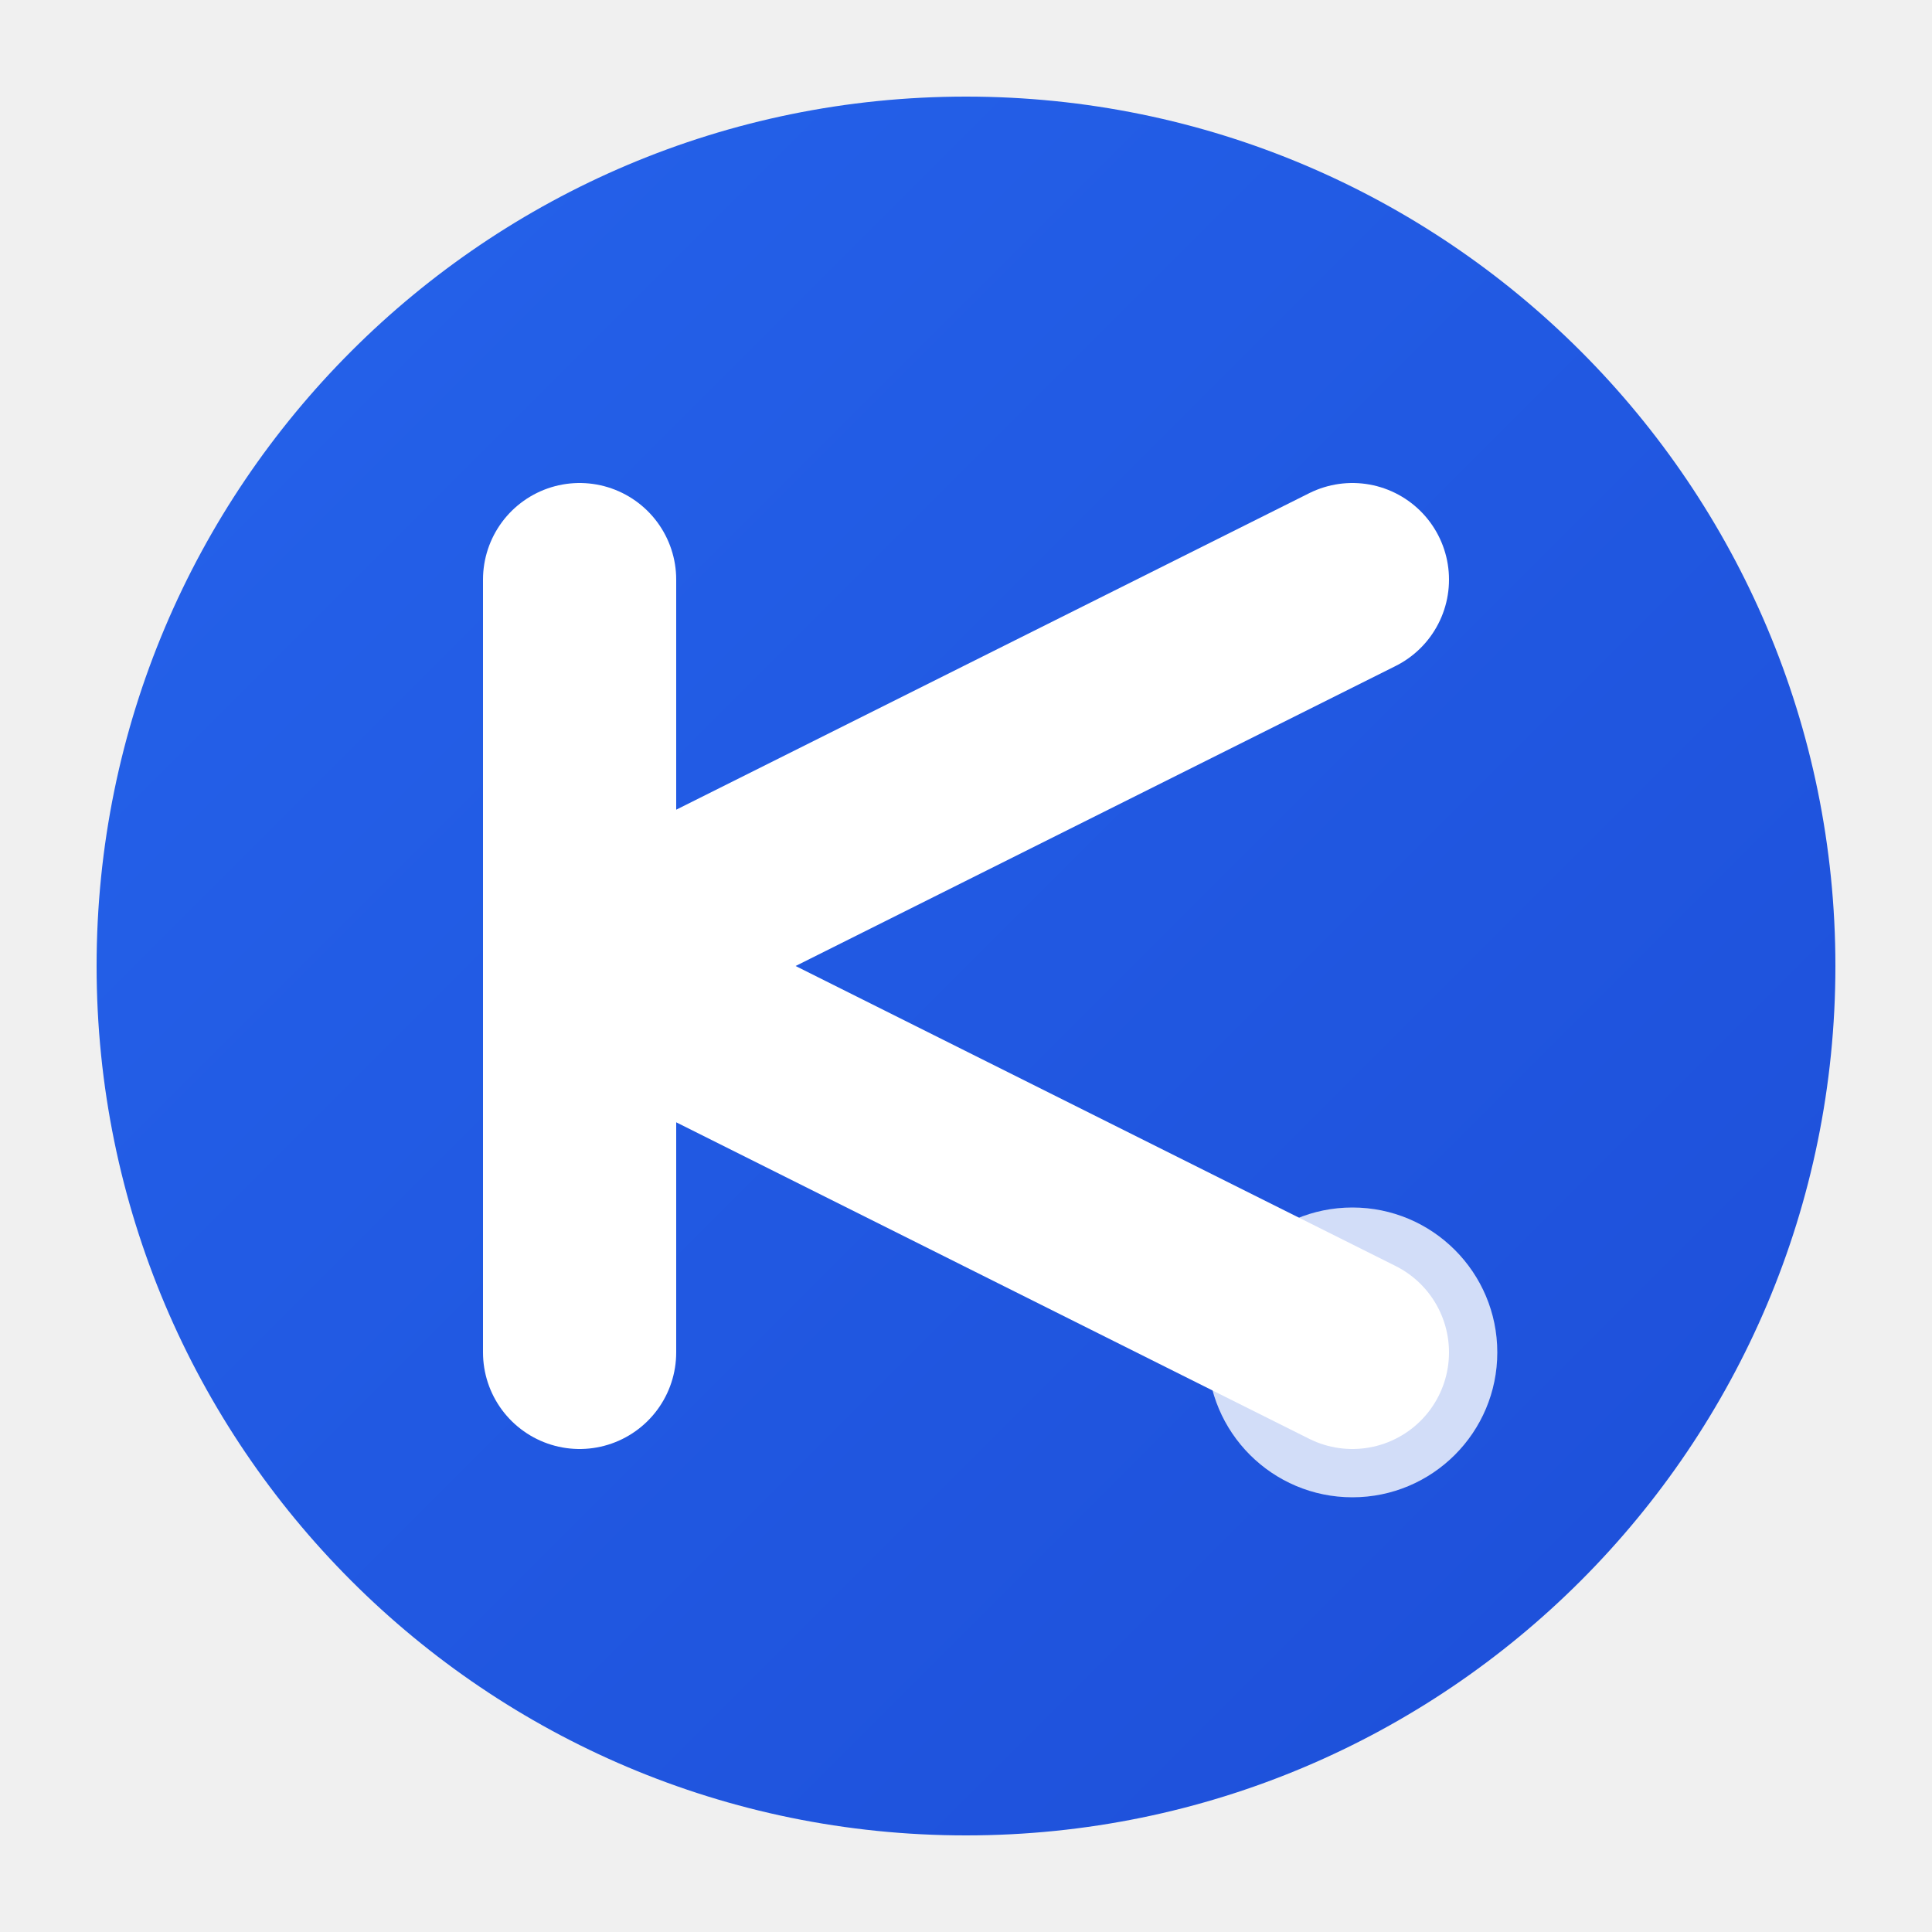
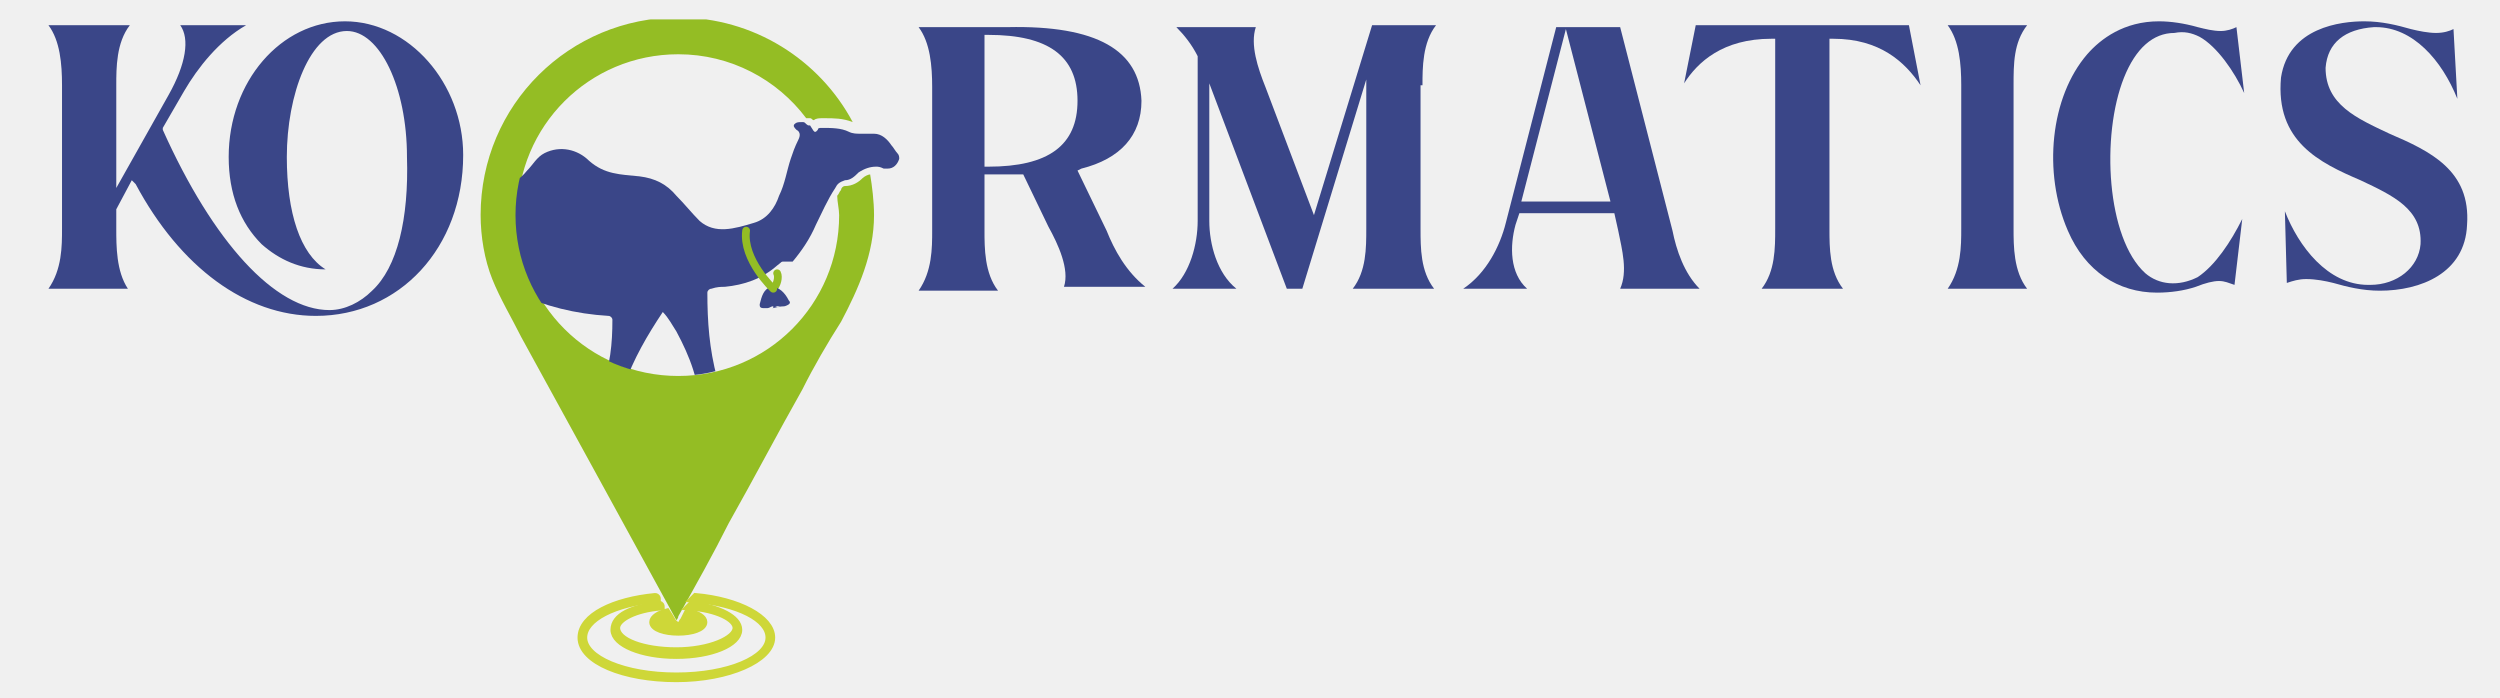
- <svg xmlns="http://www.w3.org/2000/svg" viewBox="0 0 200 200" fill="none">
-   <defs>
-     <linearGradient id="grad1" x1="0%" y1="0%" x2="100%" y2="100%">
-       <stop offset="0%" style="stop-color:#2563eb;stop-opacity:1" />
-       <stop offset="100%" style="stop-color:#1d4ed8;stop-opacity:1" />
-     </linearGradient>
-   </defs>
-   <circle cx="100" cy="100" r="90" fill="url(#grad1)" />
-   <path d="M60 60 L60 140 M60 100 L140 60 M60 100 L140 140" stroke="white" stroke-width="20" stroke-linecap="round" stroke-linejoin="round" />
-   <circle cx="140" cy="140" r="15" fill="white" opacity="0.8" />
+ <svg xmlns="http://www.w3.org/2000/svg" xmlns:xlink="http://www.w3.org/1999/xlink" id="Layer_1" x="0px" y="0px" viewBox="0 0 129 36" style="enable-background:new 0 0 129 36;" xml:space="preserve">
+   <style type="text/css">	.st0{clip-path:url(#SVGID_00000168106819530242667430000012166064320780566678_);fill:#94BD24;}	.st1{clip-path:url(#SVGID_00000168106819530242667430000012166064320780566678_);fill:#3A4688;}	.st2{clip-path:url(#SVGID_00000168106819530242667430000012166064320780566678_);fill:#FFFFFF;}			.st3{clip-path:url(#SVGID_00000062193807059926606690000010965777967054163882_);fill:none;stroke:#94BD24;stroke-width:0.399;stroke-linecap:round;stroke-linejoin:round;stroke-miterlimit:10;}	.st4{clip-path:url(#SVGID_00000062193807059926606690000010965777967054163882_);fill:#3A4688;}	.st5{clip-path:url(#SVGID_00000104683809035713825190000014341107046366892446_);fill:#CED738;}			.st6{clip-path:url(#SVGID_00000104683809035713825190000014341107046366892446_);fill:none;stroke:#CED738;stroke-width:0.399;stroke-miterlimit:10;}	.st7{clip-path:url(#SVGID_00000104683809035713825190000014341107046366892446_);fill:#3A4688;}</style>
+   <g>
+     <defs>
+       <rect id="SVGID_1_" x="2.5" y="1" width="124.8" height="34.2" />
+     </defs>
+     <clipPath id="SVGID_00000095326232982505764980000016210192905353133959_">
+       <use xlink:href="#SVGID_1_" style="overflow:visible;" />
+     </clipPath>
+     <path style="clip-path:url(#SVGID_00000095326232982505764980000016210192905353133959_);fill:#94BD24;" d="M44.9,9  c-0.1,0-0.3,0.1-0.4,0.2c-0.2,0.2-0.5,0.4-0.9,0.4c-0.1,0-0.2,0.1-0.2,0.2c-0.1,0.1-0.1,0.2-0.2,0.3c0,0.3,0.1,0.7,0.1,1  c0,4.6-3.7,8.3-8.3,8.3c-4.6,0-8.3-3.7-8.3-8.3c0-4.6,3.7-8.3,8.3-8.3c2.7,0,5.1,1.3,6.6,3.3c0.1,0,0.1,0,0.2,0  c0.1,0,0.1,0.1,0.2,0.1c0.1-0.1,0.3-0.1,0.4-0.1h0c0.1,0,0.1,0,0.2,0c0.4,0,0.9,0,1.4,0.2c0,0,0,0,0,0c-1.7-3.2-5.1-5.4-9-5.4  c-5.6,0-10.2,4.5-10.2,10.2c0,1.1,0.2,2.3,0.6,3.3c0.4,1,1,2,1.5,3c0,0,7.9,14.4,8,14.6c0,0,0.1-0.1,0.1-0.2  c0.9-1.6,1.8-3.2,2.6-4.8c1.3-2.3,2.5-4.6,3.8-6.9c0.6-1.2,1.3-2.4,2-3.5c0.9-1.7,1.7-3.5,1.7-5.5C45.1,10.4,45,9.6,44.9,9" />
+     <path style="clip-path:url(#SVGID_00000095326232982505764980000016210192905353133959_);fill:#3A4688;" d="M38.7,13.5h0.2  c-0.1-0.2-0.1-0.3-0.2-0.5V13.5z" />
+     <path style="clip-path:url(#SVGID_00000095326232982505764980000016210192905353133959_);fill:#FFFFFF;" d="M39,13.7h-0.4v-2l0.1,0  c0,0,0.1,0,0.1,0l-0.1,0l-0.1,0.1l0,0c-0.1,0.3-0.1,0.7,0.1,1.2v0.5h0.2c0,0,0,0,0,0.1L39,13.7z" />
+     <path style="clip-path:url(#SVGID_00000095326232982505764980000016210192905353133959_);fill:#3A4688;" d="M38.8,11.8  C38.8,11.8,38.8,11.8,38.8,11.8C38.8,11.8,38.8,11.8,38.8,11.8C38.8,11.8,38.8,11.8,38.8,11.8C38.8,11.8,38.8,11.8,38.8,11.8  C38.8,11.9,38.8,11.9,38.8,11.8C38.8,11.9,38.8,11.9,38.8,11.8c0,0.1,0,0.1,0,0.1c0,0,0,0,0,0c0,0,0,0,0,0c0,0,0,0,0,0c0,0,0,0,0,0  s0,0,0,0c0,0,0,0,0,0c0,0,0,0,0,0c0,0,0,0,0,0c0,0,0,0,0,0c0,0,0,0,0,0c0,0,0,0,0,0c0,0,0,0,0,0c0,0,0,0,0,0c0,0,0,0,0,0  c0,0,0,0,0,0c0,0,0,0,0,0c0,0,0,0,0,0c0,0,0,0,0,0c0,0,0,0,0,0c0,0,0,0,0,0c0,0,0,0,0,0c0,0,0,0,0,0c0,0,0,0,0,0c0,0,0,0,0,0  c0,0,0,0,0,0c0,0,0,0,0,0c0,0,0,0,0,0c0,0,0,0,0,0c0,0,0,0,0,0c0,0,0,0,0,0c0,0,0,0,0,0c0,0,0,0,0,0c0,0,0,0,0,0c0,0,0,0,0,0  c0,0,0,0,0,0c0,0,0,0,0,0c0,0,0,0,0,0c0,0,0,0,0,0c0,0,0,0,0,0c0,0,0,0,0,0c0,0,0,0,0,0c0,0,0,0,0,0c0,0,0,0,0,0c0,0,0,0,0,0h0.2  l-0.1-0.2L39.2,13l-0.1-0.2l-0.1-0.1l0-0.1l0-0.1l0-0.1l0-0.1l0-0.1l0-0.1l0-0.1l0-0.1l0-0.1l0-0.1l0-0.1  C38.9,11.8,38.8,11.8,38.8,11.8L38.7,13c0,0.2,0.1,0.3,0.2,0.5h0.2C38.9,12.9,38.7,12.2,38.8,11.8" />
+     <path style="clip-path:url(#SVGID_00000095326232982505764980000016210192905353133959_);fill:#3A4688;" d="M39.4,13.5h-0.2h-0.1  h-0.2c0,0,0,0,0,0.1l0,0.1h0.2l0.3,0L39.4,13.5z" />
+     <path style="clip-path:url(#SVGID_00000095326232982505764980000016210192905353133959_);fill:#3A4688;" d="M39,11.8l0-0.1h-0.2  l0,0l-0.1,0l-0.1,0.1l0,0c-0.1,0.3-0.1,0.7,0.1,1.2v-1.2C38.8,11.8,38.9,11.8,39,11.8" />
+     <path style="clip-path:url(#SVGID_00000095326232982505764980000016210192905353133959_);fill:#FFFFFF;" d="M39.2,13.4  C39.2,13.4,39.2,13.4,39.2,13.4C39.2,13.4,39.2,13.4,39.2,13.4C39.1,13.3,39.1,13.3,39.2,13.4c-0.1-0.1-0.1-0.1-0.1-0.1  c0,0,0,0,0,0c0,0,0,0,0,0c0,0,0,0,0,0c0,0,0,0,0,0c0,0,0,0,0,0c0,0,0,0,0,0c0,0,0,0,0,0c0,0,0,0,0,0c0,0,0,0,0,0c0,0,0,0,0,0  c0,0,0,0,0,0c0,0,0,0,0,0c0,0,0,0,0,0c0,0,0,0,0,0c0,0,0,0,0,0c0,0,0,0,0,0c0,0,0,0,0,0c0,0,0,0,0,0c0,0,0,0,0,0c0,0,0,0,0,0  c0,0,0,0,0,0c0,0,0,0,0,0c0,0,0,0,0,0c0,0,0,0,0,0c0,0,0,0,0,0c0,0,0,0,0,0c0,0,0,0,0,0c0,0,0,0,0,0c0,0,0,0,0,0c0,0,0,0,0,0  c0,0,0,0,0,0c0,0,0,0,0,0c0,0,0,0,0,0c0,0,0,0,0,0c0,0,0,0,0,0s0,0,0,0c0,0,0,0,0,0c0,0,0,0,0,0c0,0,0,0,0,0c0,0,0,0,0,0  c0,0,0,0,0,0c0,0,0,0,0,0c0,0,0,0,0,0c0,0,0,0,0,0c0,0,0,0,0,0C38.7,12.2,38.9,12.9,39.2,13.4L39.2,13.4  C39.2,13.5,39.2,13.5,39.2,13.4C39.2,13.4,39.2,13.4,39.2,13.4" />
+   </g>
+   <g>
+     <defs>
+       <path id="SVGID_00000011001724348956283500000005522732223978423709_" d="M26.6,11.1c0,4.6,3.7,8.3,8.3,8.3s8.3-3.7,8.3-8.3   s-3.7-8.3-8.3-8.3S26.6,6.5,26.6,11.1" />
+     </defs>
+     <clipPath id="SVGID_00000035524743460421514450000007769064733212743042_">
+       <use xlink:href="#SVGID_00000011001724348956283500000005522732223978423709_" style="overflow:visible;" />
+     </clipPath>
+     <path style="clip-path:url(#SVGID_00000035524743460421514450000007769064733212743042_);fill:none;stroke:#94BD24;stroke-width:0.399;stroke-linecap:round;stroke-linejoin:round;stroke-miterlimit:10;" d="  M40.1,14.1c0.1,0.2,0,0.6-0.2,0.8" />
+     <path style="clip-path:url(#SVGID_00000035524743460421514450000007769064733212743042_);fill:#3A4688;" d="M37.6,20.7  c0.2,0.5,0.3,1,0.3,1.5c0.1,1.3,0.4,2.6,1.1,3.7c0.3,0.5,0.7,0.7,1.1,1c0.2,0.1,0.4,0.2,0.4,0.4h-2c0.1-0.2,0.2-0.4,0-0.6  c-0.2-0.2-0.3-0.4-0.3-0.6c-0.4-1.1-0.9-2.2-1.4-3.3c-0.1-0.2-0.2-0.4-0.4-0.6c-0.2-0.3-0.3-0.7-0.3-1.1c0-1.4-0.5-2.7-1.2-4  c-0.2-0.3-0.4-0.7-0.7-1c-0.8,1.2-1.5,2.4-2,3.8c-0.1,0.3-0.1,0.5-0.2,0.8c0,0.5-0.2,0.9-0.4,1.3c-0.5,0.8-0.8,1.7-1,2.6  c-0.1,0.4-0.2,0.9-0.3,1.3c0,0.4,0.1,0.7,0.4,0.9c0.1,0.1,0.3,0.2,0.3,0.4h-1.9c0-0.1,0.1-0.3,0.2-0.4c0.1-0.2,0.2-0.4,0.1-0.6  c-0.1-0.2,0-0.4,0.1-0.6c0.3-0.9,0.6-1.7,0.8-2.6c0.2-0.5,0.3-1,0.3-1.6c0.1-0.5,0.3-0.9,0.4-1.3c0.5-1.2,0.6-2.4,0.6-3.6  c0-0.1-0.1-0.2-0.2-0.2c-1.7-0.1-3.3-0.5-4.8-1.2c-0.2-0.1-0.2,0-0.2,0.1c-0.2,1-0.5,1.9-0.8,2.8c-0.3,0.9-0.5,1.9-0.6,2.8  c0,0.7,0.1,1.3,0.3,2c0.3,1.1,0.7,2.1,1.3,3.2c0.2,0.3,0.4,0.5,0.7,0.7c0.1,0.1,0.3,0.1,0.4,0.2c0.2,0.1,0.3,0.2,0.3,0.4h-1.7  c0-0.1,0-0.2-0.1-0.3c-0.3-0.2-0.3-0.5-0.5-0.7c-0.6-1.3-1.2-2.6-2-3.8c-0.3-0.4-0.4-0.8-0.2-1.2c0.3-1.1,0.4-2.2,0.4-3.4  c0-0.1,0-0.1,0-0.2c-0.5,0.5-1,0.9-1.5,1.4c-0.7,0.7-1.2,1.5-1.7,2.3c-0.3,0.6-0.4,1.2-0.6,1.8c-0.3,1-0.5,2-0.7,3  c-0.1,0.4,0.2,0.6,0.4,0.8c0.1,0.1,0.3,0.2,0.3,0.4h-1.8c0-0.1,0.1-0.2,0-0.3c-0.1-0.1-0.1-0.3,0-0.4c0.5-1.2,0.8-2.4,1-3.7  c0.1-0.6,0.2-1.2,0.1-1.8c0-0.3,0.1-0.5,0.2-0.6c0.4-0.5,0.8-0.9,1.2-1.5c0.8-1.3,1.3-2.7,1.4-4.3c0.1-0.8,0-1.1,0.2-1.9  c0-0.2,0.1-0.3,0.2-0.5c0.6-0.8,1.2-1.6,2.1-2.2c0.4-0.2,0.8-0.3,1.1-0.5c0.6-0.2,1-0.4,1.4-0.9c0.3-0.3,0.5-0.7,0.9-0.9  c0.8-0.4,1.7-0.2,2.3,0.4c0.8,0.7,1.6,0.7,2.6,0.8c0.8,0.1,1.4,0.4,1.9,1c0.4,0.4,0.8,0.9,1.2,1.3c0.8,0.7,1.8,0.4,2.8,0.1  c0.7-0.2,1.1-0.8,1.3-1.4c0.3-0.6,0.4-1.3,0.6-1.9c0.1-0.3,0.2-0.6,0.4-1c0.1-0.2,0.1-0.4-0.1-0.5c-0.1-0.1-0.2-0.2-0.1-0.3  c0.1-0.1,0.2-0.1,0.4-0.1c0.1,0,0.1,0,0.2,0.1c0.1,0.1,0.2,0.1,0.3,0c0.1-0.1,0.2-0.1,0.3-0.1c0.5,0,0.9,0,1.4,0.2  c0.2,0.1,0.4,0.1,0.6,0.1c0.2,0,0.5,0,0.7,0c0.4,0,0.7,0.3,0.9,0.6c0.1,0.1,0.2,0.3,0.3,0.4c0.1,0.1,0.1,0.2,0.1,0.3  c-0.1,0.3-0.5,0.5-0.8,0.4c-0.5-0.1-0.9,0-1.3,0.3c-0.2,0.2-0.5,0.3-0.7,0.4c-0.2,0-0.4,0.2-0.5,0.4c-0.3,0.7-0.6,1.3-1,1.9  c-0.5,0.9-1,1.8-1.8,2.4c-0.8,0.7-1.7,1-2.7,1.1c-0.2,0-0.4,0-0.7,0.1c-0.1,0-0.2,0.1-0.2,0.2c0,1.5,0.1,2.9,0.5,4.4  C37.3,20.1,37.5,20.4,37.6,20.7" />
+     <path style="clip-path:url(#SVGID_00000035524743460421514450000007769064733212743042_);fill:#3A4688;" d="M40.7,15.5  c-0.2-0.4-0.5-0.7-0.9-0.7c-0.4,0.1-0.5,0.5-0.6,0.9c0,0.1,0,0.2,0.2,0.2c0,0,0,0,0,0c0,0,0,0,0,0c0.1,0,0.3,0,0.4,0c0,0,0,0,0,0  c0,0.1,0,0.2,0,0.2c0,0,0,0,0,0c0,0,0,0,0,0c0,0,0,0,0,0c0,0,0-0.1,0-0.2c0,0.1,0.1,0.2,0.1,0.2c0,0,0,0,0,0c0,0,0,0,0,0  c0,0,0,0,0,0c0,0-0.1-0.1-0.1-0.2c0.2,0,0.4-0.1,0.6-0.1c0,0,0,0,0,0c0,0,0,0,0.1,0C40.8,15.7,40.8,15.6,40.7,15.5 M39.6,15.9  c0.1,0,0.2-0.1,0.3-0.1c0,0,0,0,0,0.1C39.8,15.9,39.7,15.9,39.6,15.9 M40,15.8c0.2,0,0.3,0,0.5,0C40.3,15.8,40.2,15.9,40,15.8  C40,15.9,40,15.8,40,15.8" />
+     <path style="clip-path:url(#SVGID_00000035524743460421514450000007769064733212743042_);fill:none;stroke:#94BD24;stroke-width:0.399;stroke-linecap:round;stroke-linejoin:round;stroke-miterlimit:10;" d="  M39.9,14.9c0,0-1.6-1.5-1.4-3" />
+   </g>
+   <g>
+     <defs>
+       <rect id="SVGID_00000018202253781172749000000007619612250138040720_" x="2.5" y="1" width="124.8" height="34.2" />
+     </defs>
+     <clipPath id="SVGID_00000034056930345821080960000016649494730302261941_">
+       <use xlink:href="#SVGID_00000018202253781172749000000007619612250138040720_" style="overflow:visible;" />
+     </clipPath>
+     <path style="clip-path:url(#SVGID_00000034056930345821080960000016649494730302261941_);fill:#CED738;" d="M39.7,32.9  c0,1.1-2.1,2-4.8,2s-4.8-0.9-4.8-2c0-1,1.6-1.8,3.8-2c0,0,0-0.1-0.1-0.1C31.7,31,30,31.8,30,32.9c0,1.2,2.2,2.1,4.9,2.1  c2.7,0,4.9-1,4.9-2.1c0-1-1.7-1.9-3.9-2.1l-0.1,0.1C38.1,31.1,39.7,31.9,39.7,32.9" />
+     <path style="clip-path:url(#SVGID_00000034056930345821080960000016649494730302261941_);fill:none;stroke:#CED738;stroke-width:0.399;stroke-miterlimit:10;" d="  M39.7,32.9c0,1.1-2.1,2-4.8,2s-4.8-0.9-4.8-2c0-1,1.6-1.8,3.8-2c0,0,0-0.1-0.1-0.1C31.7,31,30,31.8,30,32.9c0,1.2,2.2,2.1,4.9,2.1  c2.7,0,4.9-1,4.9-2.1c0-1-1.7-1.9-3.9-2.1l-0.1,0.1C38.1,31.1,39.7,31.9,39.7,32.9z" />
+     <path style="clip-path:url(#SVGID_00000034056930345821080960000016649494730302261941_);fill:#CED738;" d="M38,32.4  c0,0.6-1.4,1.2-3.1,1.2c-1.7,0-3.1-0.5-3.1-1.2c0-0.5,1-1,2.3-1.1c0,0,0-0.1-0.1-0.1c-1.4,0.2-2.3,0.6-2.3,1.3  c0,0.7,1.4,1.3,3.2,1.3c1.8,0,3.2-0.6,3.2-1.3c0-0.6-1-1.1-2.4-1.3l-0.1,0.1C37,31.4,38,31.9,38,32.4" />
+     <path style="clip-path:url(#SVGID_00000034056930345821080960000016649494730302261941_);fill:none;stroke:#CED738;stroke-width:0.399;stroke-miterlimit:10;" d="  M38,32.4c0,0.6-1.4,1.2-3.1,1.2c-1.7,0-3.1-0.5-3.1-1.2c0-0.5,1-1,2.3-1.1c0,0,0-0.1-0.1-0.1c-1.4,0.2-2.3,0.6-2.3,1.3  c0,0.7,1.4,1.3,3.2,1.3c1.8,0,3.2-0.6,3.2-1.3c0-0.6-1-1.1-2.4-1.3l-0.1,0.1C37,31.4,38,31.9,38,32.4z" />
+     <path style="clip-path:url(#SVGID_00000034056930345821080960000016649494730302261941_);fill:#CED738;" d="M35.3,32  C35.3,32.1,35.3,32.1,35.3,32c-0.1,0.1-0.1,0.2-0.2,0.3c0,0-0.1,0-0.1,0c-0.1,0-0.2-0.1-0.3-0.2c0,0-0.1-0.2-0.3-0.5  c-0.4,0.1-0.7,0.3-0.7,0.5c0,0.3,0.6,0.5,1.3,0.5s1.3-0.2,1.3-0.5c0-0.2-0.3-0.4-0.8-0.5L35.3,32C35.3,32,35.3,32,35.3,32" />
+     <path style="clip-path:url(#SVGID_00000034056930345821080960000016649494730302261941_);fill:none;stroke:#CED738;stroke-width:0.399;stroke-miterlimit:10;" d="  M35.3,32C35.3,32.1,35.3,32.1,35.3,32c-0.1,0.1-0.1,0.2-0.2,0.3c0,0-0.1,0-0.1,0c-0.1,0-0.2-0.1-0.3-0.2c0,0-0.1-0.2-0.3-0.5  c-0.4,0.1-0.7,0.3-0.7,0.5c0,0.3,0.6,0.5,1.3,0.5s1.3-0.2,1.3-0.5c0-0.2-0.3-0.4-0.8-0.5L35.3,32C35.3,32,35.3,32,35.3,32z" />
+     <path style="clip-path:url(#SVGID_00000034056930345821080960000016649494730302261941_);fill:#3A4688;" d="M39,12L39,12l0,0.1  l0,0.1l0,0.1l0,0.1l0,0.1l0,0.1l0,0.1l0,0.1l0.1,0.1l0.1,0.2l0.1,0.2l0.1,0.2h1.5c0.5-0.6,0.9-1.2,1.2-1.9c0.3-0.6,0.6-1.3,1-1.9  c0.1-0.2,0.2-0.3,0.5-0.4c0.3,0,0.5-0.2,0.7-0.4c0.3-0.2,0.6-0.3,0.9-0.3c0.1,0,0.2,0,0.4,0.1c0.1,0,0.1,0,0.2,0  c0.3,0,0.5-0.2,0.6-0.5c0-0.1,0-0.2-0.1-0.3c-0.1-0.1-0.2-0.3-0.3-0.4c-0.2-0.3-0.5-0.6-0.9-0.6c-0.2,0-0.5,0-0.7,0h0h0  c-0.2,0-0.4,0-0.6-0.1c-0.4-0.2-0.9-0.2-1.4-0.2c0,0,0,0,0,0c-0.1,0-0.2,0-0.2,0.1c0,0-0.1,0.1-0.1,0.1c-0.1,0-0.1,0-0.2-0.1  c-0.1,0-0.1-0.1-0.2-0.1c-0.1,0-0.1,0-0.2,0c-0.1,0-0.1,0-0.2,0.1c-0.1,0.1,0,0.2,0.1,0.3c0.1,0.2,0.1,0.3,0.1,0.5  c-0.1,0.3-0.2,0.6-0.4,1c-0.2,0.6-0.4,1.3-0.6,1.9c-0.3,0.6-0.6,1.2-1.3,1.4c0,0-0.1,0-0.1,0L39,12L39,12z" />
+     <path style="clip-path:url(#SVGID_00000034056930345821080960000016649494730302261941_);fill:#3A4688;" d="M17.8,1.1  c-3.3,0-6,3.1-6,7c0,1.9,0.6,3.4,1.7,4.5c0.9,0.8,2,1.3,3.3,1.3c-1.3-0.8-2-2.9-2-5.8c0-3.2,1.2-6.5,3.1-6.5c1.7,0,3.1,2.9,3.1,6.5  c0.1,3.2-0.5,5.7-1.8,6.9c-0.6,0.6-1.4,1-2.2,1c-2.8,0-6-3.5-8.6-9.3l0-0.1l1.1-1.9c0.7-1.2,1.8-2.6,3.2-3.4H9.3  c0.5,0.7,0.3,2-0.6,3.6L6,9.7V4.4c0-0.9,0-2.2,0.7-3.1H2.5c0.6,0.8,0.7,2,0.7,3.1v7.4c0,0.9,0,2.1-0.7,3.1h4.1C6,14,6,12.7,6,11.8  v-1l0.8-1.5L7,9.5c2.3,4.3,5.7,6.8,9.3,6.8c4.3,0,7.6-3.5,7.6-8.3C23.9,4.3,21.1,1.1,17.8,1.1" />
+     <path style="clip-path:url(#SVGID_00000034056930345821080960000016649494730302261941_);fill:#3A4688;" d="M57.1,11.9l-1.5-3.1  l0.2-0.1c2-0.5,3.1-1.7,3.1-3.5c-0.1-2.6-2.3-3.9-6.9-3.8l-4.6,0c0.6,0.8,0.7,2,0.7,3.1v7.4c0,0.9,0,2.1-0.7,3.1h4.1  c-0.7-0.9-0.7-2.2-0.7-3.1V9H52c0.3,0,0.5,0,0.7,0l0.1,0l1.3,2.7c0.5,0.9,1.1,2.2,0.8,3.1h4.2C58.1,14,57.5,12.9,57.1,11.9 M51,8.6  h-0.2V1.8H51c3.1,0,4.6,1.1,4.6,3.4C55.6,7.5,54.1,8.6,51,8.6" />
+     <path style="clip-path:url(#SVGID_00000034056930345821080960000016649494730302261941_);fill:#3A4688;" d="M73.4,4.4  c0-0.9,0-2.2,0.7-3.1h-3.3l-3,9.8l-2.5-6.6c-0.4-1-0.8-2.2-0.5-3.1h-4.1c0.4,0.4,0.8,0.9,1.1,1.5l0,0v8.5c0,1.2-0.4,2.7-1.3,3.5  h3.3c-1-0.8-1.4-2.3-1.4-3.5V4.3l4,10.6h0.8l3.3-10.8v7.7c0,1,0,2.2-0.7,3.1h4.2c-0.7-0.9-0.7-2.1-0.7-3.1V4.4z" />
+     <path style="clip-path:url(#SVGID_00000034056930345821080960000016649494730302261941_);fill:#3A4688;" d="M78.2,11.6l0.2-0.6h4.9  l0.2,0.9c0.2,1,0.5,2.1,0.1,3h4.1c-0.8-0.8-1.2-2-1.4-3L83.6,1.4h-3.3l-2.6,10.1c-0.3,1.2-1,2.6-2.2,3.4h3.3  C77.9,14.1,77.9,12.7,78.2,11.6 M80.8,1.5l2.3,8.9h-4.6L80.8,1.5z" />
+     <path style="clip-path:url(#SVGID_00000034056930345821080960000016649494730302261941_);fill:#3A4688;" d="M98.5,1.3h-11l-0.6,3  C87.6,3.2,88.9,2,91.4,2l0.2,0v9.8c0,1,0,2.2-0.7,3.1h4.2c-0.7-0.9-0.7-2.1-0.7-3.1V2l0.2,0C97,2,98.3,3.2,99.1,4.4L98.5,1.3z" />
+     <path style="clip-path:url(#SVGID_00000034056930345821080960000016649494730302261941_);fill:#3A4688;" d="M104.6,1.3h-4.1  c0.6,0.8,0.7,2,0.7,3.1v7.4c0,0.9,0,2.1-0.7,3.1h4.1c-0.7-0.9-0.7-2.2-0.7-3.1V4.4C103.9,3.3,103.9,2.2,104.6,1.3" />
+     <path style="clip-path:url(#SVGID_00000034056930345821080960000016649494730302261941_);fill:#3A4688;" d="M113.5,1.9  c0.9,0.5,1.8,1.8,2.3,2.9l-0.4-3.4c-0.2,0.1-0.5,0.2-0.8,0.2c-0.4,0-0.8-0.1-1.2-0.2c-0.7-0.2-1.4-0.3-2-0.3c-1.8,0-3,0.9-3.7,1.7  c-1.9,2.2-2.3,6.1-1,9.1c0.9,2.1,2.6,3.2,4.6,3.2c0.7,0,1.4-0.1,2-0.3c0.5-0.2,0.9-0.3,1.2-0.3c0.3,0,0.5,0.1,0.8,0.2l0.4-3.4  c-0.6,1.2-1.4,2.4-2.3,3c-1,0.5-2,0.4-2.7-0.2c-2-1.8-2.3-7.1-1.1-10.1c0.6-1.5,1.5-2.3,2.6-2.3C112.7,1.6,113.1,1.7,113.5,1.9" />
+     <path style="clip-path:url(#SVGID_00000034056930345821080960000016649494730302261941_);fill:#3A4688;" d="M123.3,6.9  c-1.7-0.8-3.3-1.5-3.3-3.4c0.1-1.3,1-2,2.5-2.1c0,0,0,0,0.1,0c1.9,0,3.4,1.7,4.2,3.7l-0.2-3.6c-0.2,0.1-0.5,0.2-0.9,0.2  c-0.4,0-0.9-0.1-1.3-0.2c-0.7-0.2-1.5-0.4-2.4-0.4c-1.2,0-3.9,0.3-4.3,2.9c-0.3,3.3,2,4.4,4.1,5.3c1.7,0.8,3.2,1.5,3.1,3.3  c-0.1,1.2-1.2,2.1-2.6,2.1c0,0-0.1,0-0.1,0c-2.1,0-3.6-2-4.3-3.8l0.1,3.7c0.3-0.1,0.6-0.2,1-0.2c0.5,0,1,0.1,1.4,0.2  c0.7,0.2,1.5,0.4,2.4,0.4c2.1,0,4.4-0.9,4.5-3.4C127.5,8.8,125.4,7.8,123.3,6.9" />
+   </g>
</svg>
